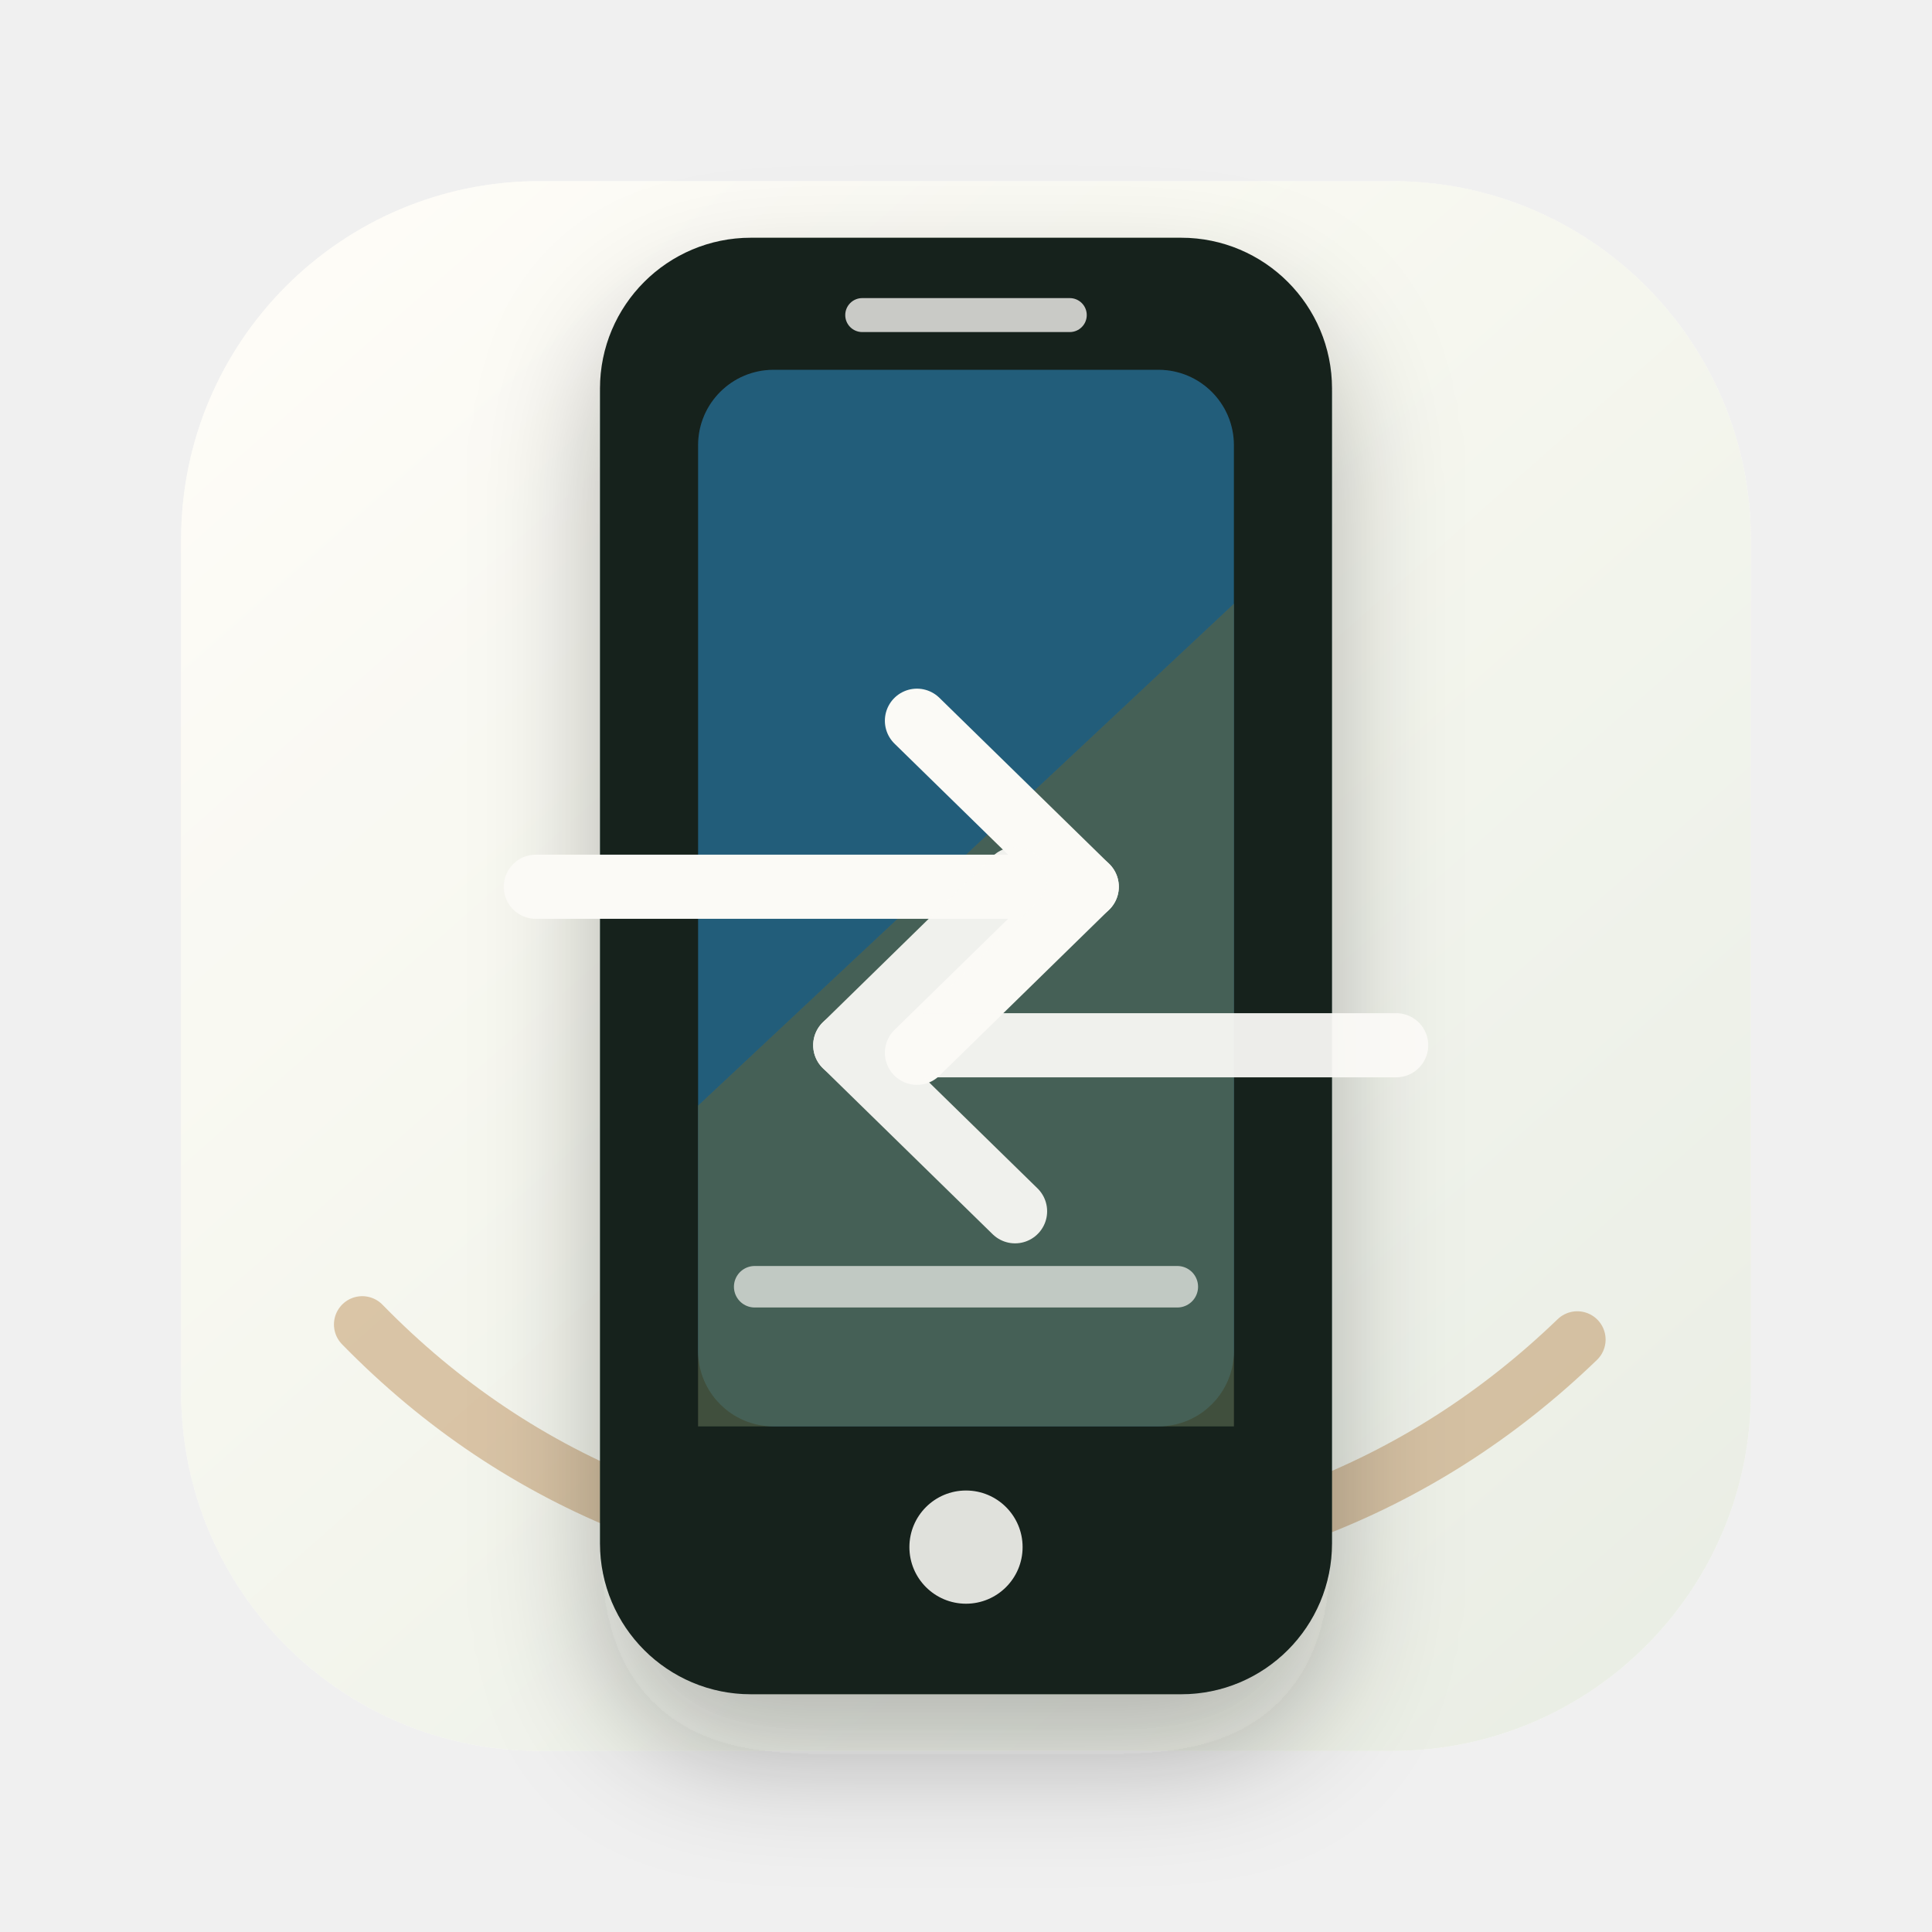
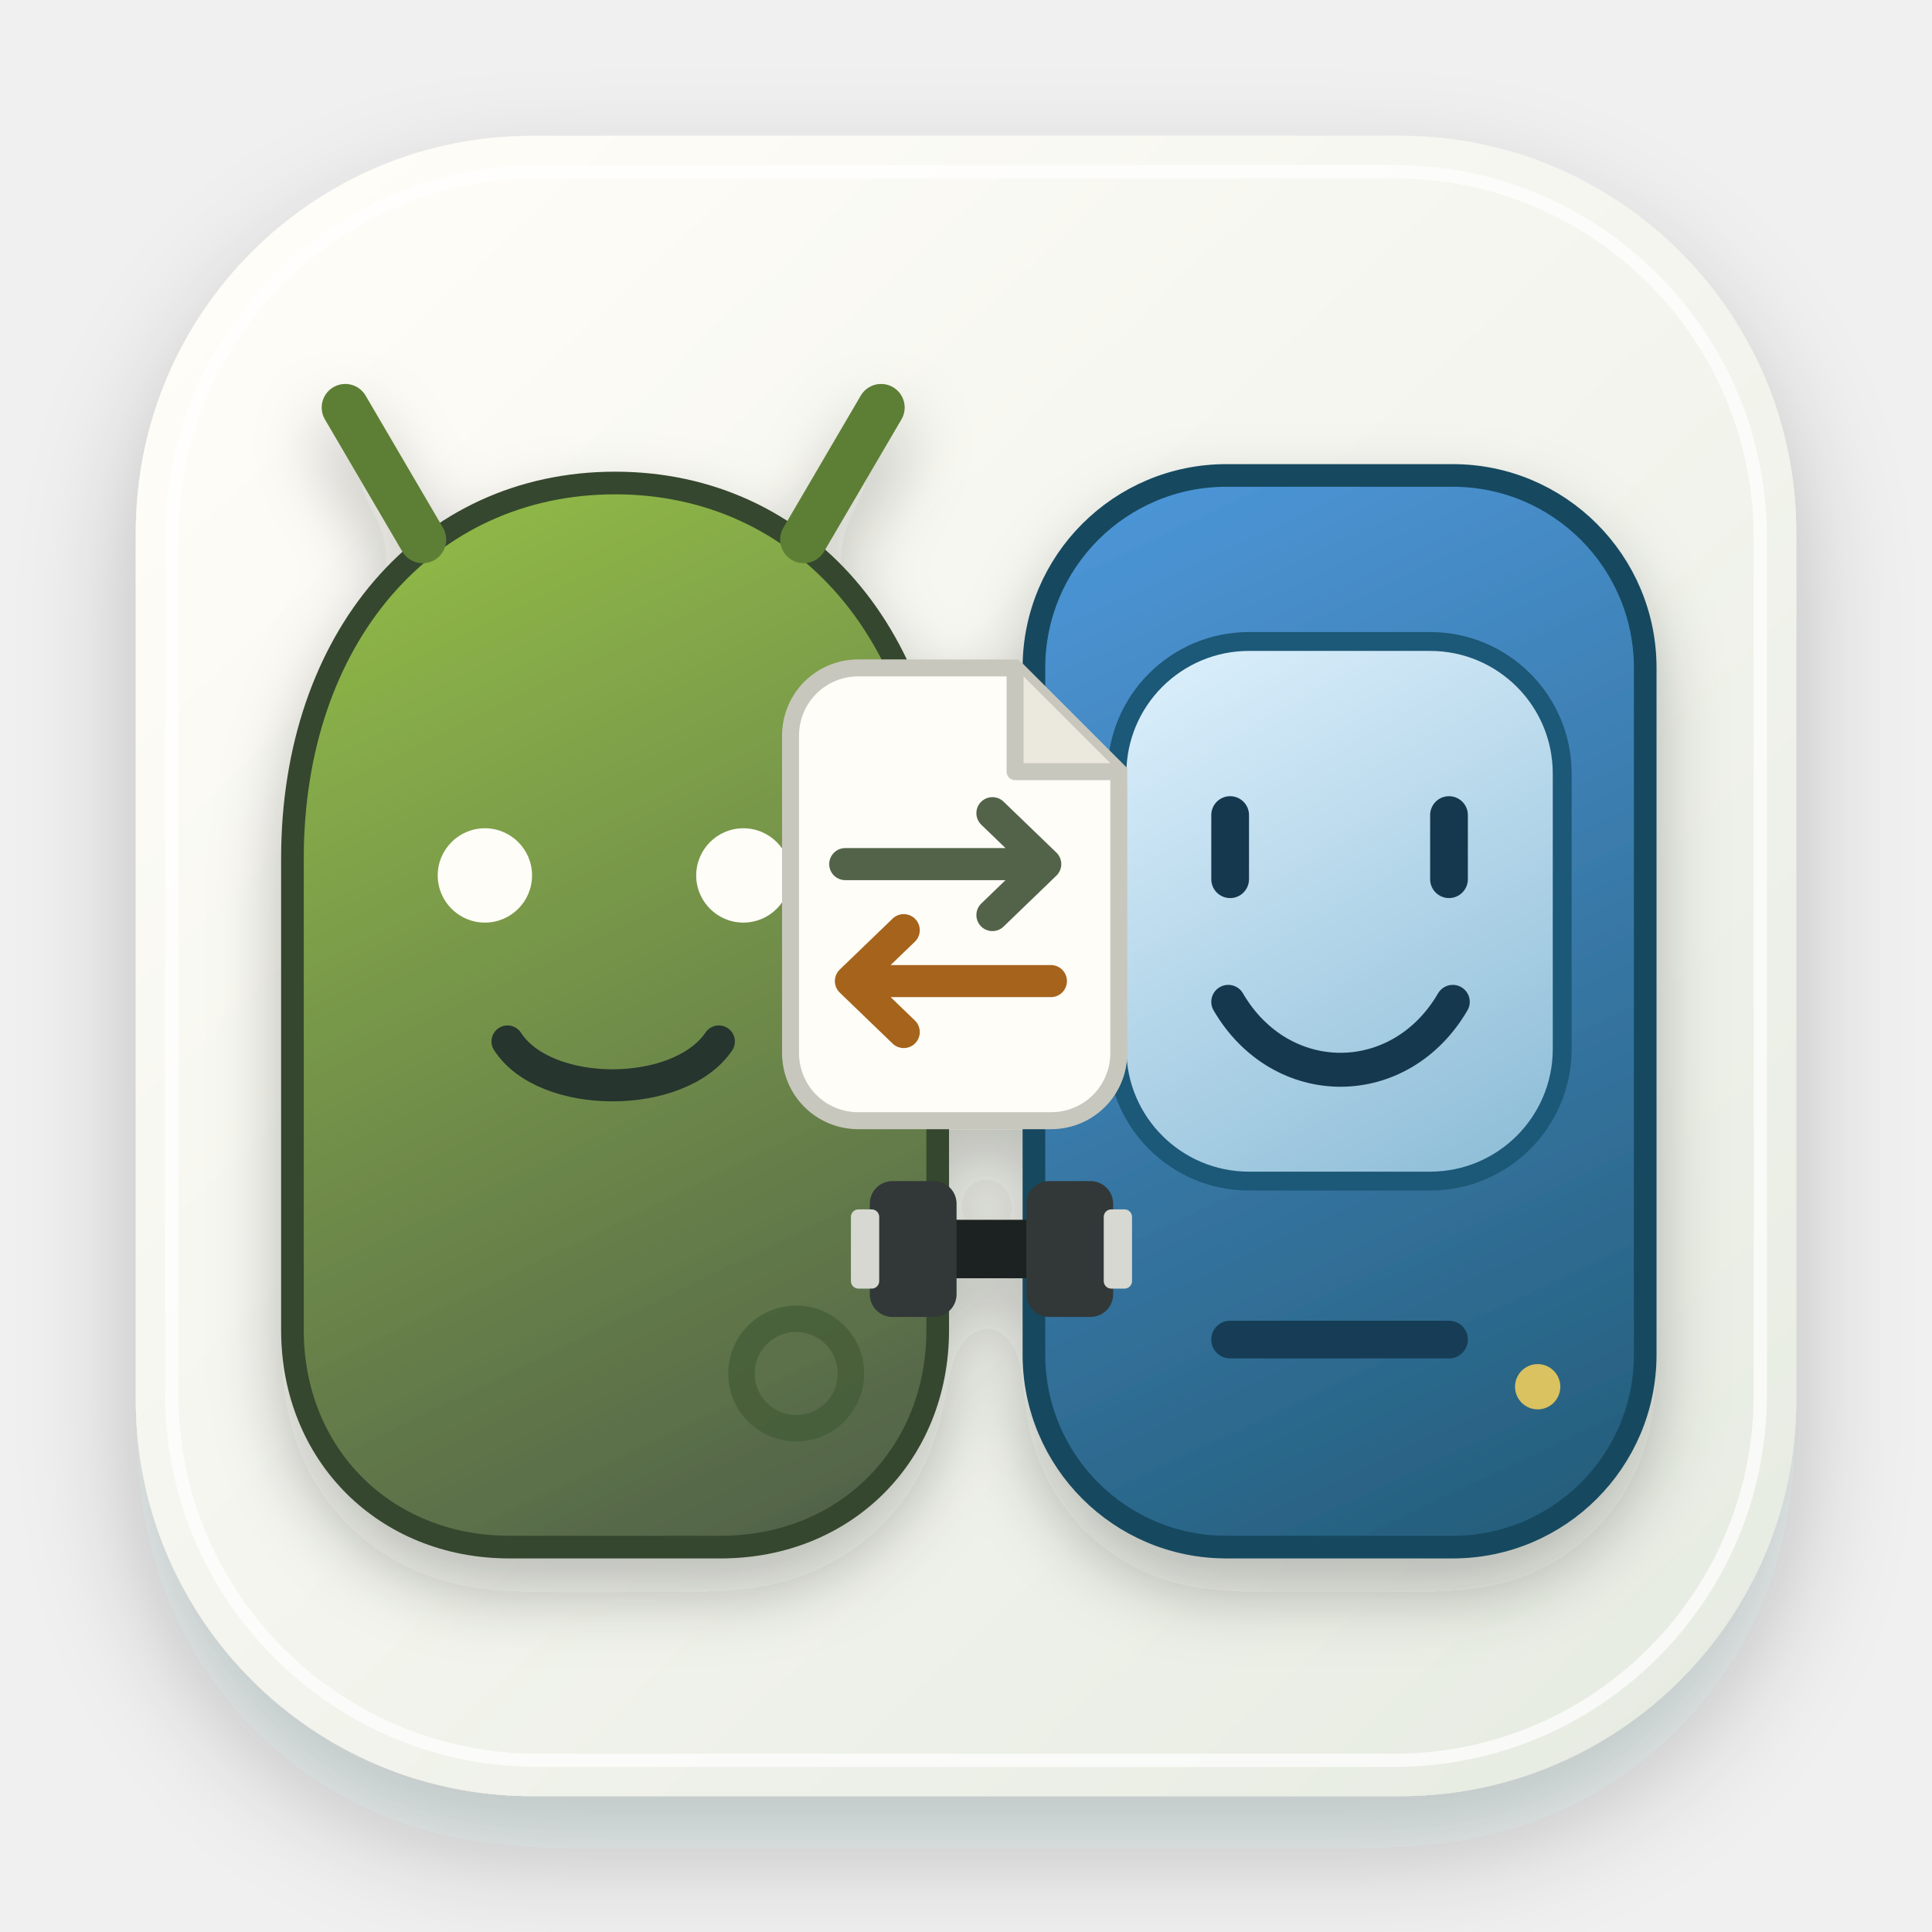
- <svg xmlns="http://www.w3.org/2000/svg" viewBox="0 0 1024 1024">
+ <svg xmlns="http://www.w3.org/2000/svg" viewBox="0 0 1024 1024" role="img" aria-labelledby="title description">
  <defs>
-     <linearGradient id="plate" x1="144" y1="96" x2="880" y2="928" gradientUnits="userSpaceOnUse">
+     <linearGradient id="plate" x1="142" y1="112" x2="892" y2="914" gradientUnits="userSpaceOnUse">
      <stop offset="0" stop-color="#fffdf8" />
      <stop offset="1" stop-color="#e7ece3" />
    </linearGradient>
-     <linearGradient id="phone" x1="326" y1="112" x2="694" y2="904" gradientUnits="userSpaceOnUse">
-       <stop offset="0" stop-color="#26352f" />
-       <stop offset="1" stop-color="#121a17" />
-     </linearGradient>
-     <linearGradient id="screen" x1="378" y1="190" x2="646" y2="760" gradientUnits="userSpaceOnUse">
-       <stop offset="0" stop-color="#245d7a" />
+     <linearGradient id="android" x1="180" y1="270" x2="440" y2="805" gradientUnits="userSpaceOnUse">
+       <stop offset="0" stop-color="#92bc47" />
      <stop offset="1" stop-color="#52634a" />
    </linearGradient>
-     <filter id="shadow" x="-20%" y="-20%" width="140%" height="150%">
-       <feDropShadow dx="0" dy="32" stdDeviation="32" flood-color="#202522" flood-opacity="0.28" />
+     <linearGradient id="mac" x1="600" y1="250" x2="860" y2="802" gradientUnits="userSpaceOnUse">
+       <stop offset="0" stop-color="#4d96d8" />
+       <stop offset="1" stop-color="#245d7a" />
+     </linearGradient>
+     <linearGradient id="screen" x1="648" y1="342" x2="806" y2="614" gradientUnits="userSpaceOnUse">
+       <stop offset="0" stop-color="#d8edfa" />
+       <stop offset="1" stop-color="#8fbed8" />
+     </linearGradient>
+     <filter id="plate-shadow" x="-20%" y="-20%" width="140%" height="150%">
+       <feDropShadow dx="0" dy="28" stdDeviation="30" flood-color="#17211d" flood-opacity="0.22" />
+     </filter>
+     <filter id="figure-shadow" x="-30%" y="-30%" width="160%" height="170%">
+       <feDropShadow dx="0" dy="18" stdDeviation="18" flood-color="#17211d" flood-opacity="0.26" />
    </filter>
  </defs>
-   <rect x="96" y="96" width="832" height="832" rx="190" fill="#fbfaf6" />
-   <rect x="96" y="96" width="832" height="832" rx="190" fill="url(#plate)" opacity="0.92" />
-   <path d="M192 702c84 86 193 129 326 129 128 0 234-40 318-121" fill="none" stroke="#a5641a" stroke-width="30" stroke-linecap="round" opacity="0.34" />
-   <g filter="url(#shadow)">
-     <rect x="318" y="126" width="388" height="772" rx="80" fill="#17211d" />
-     <rect x="370" y="196" width="284" height="560" rx="40" fill="#245d7a" />
-     <path d="M370 586 654 320v436H370Z" fill="#52634a" opacity="0.72" />
-     <rect x="448" y="158" width="128" height="18" rx="9" fill="#fbfaf6" opacity="0.78" />
-     <circle cx="512" cy="820" r="30" fill="#fbfaf6" opacity="0.88" />
+   <g filter="url(#plate-shadow)">
+     <rect x="72" y="72" width="880" height="880" rx="210" fill="url(#plate)" />
+     <rect x="91" y="91" width="842" height="842" rx="194" fill="none" stroke="#ffffff" stroke-opacity="0.72" stroke-width="7" />
  </g>
-   <g fill="none" stroke="#fbfaf6" stroke-width="34" stroke-linecap="round" stroke-linejoin="round">
-     <path d="M284 470h292" />
-     <path d="M486 382l90 88-90 88" />
+   <g filter="url(#figure-shadow)">
+     <path d="M155 455c0-117 71-199 171-199s171 82 171 199v250c0 66-49 115-115 115H270c-66 0-115-49-115-115Z" fill="url(#android)" stroke="#35472d" stroke-width="12" />
+     <path d="M224 286 183 216M426 286l41-70" fill="none" stroke="#5d7f36" stroke-width="25" stroke-linecap="round" />
+     <circle cx="257" cy="464" r="25" fill="#fffdf8" />
+     <circle cx="394" cy="464" r="25" fill="#fffdf8" />
+     <path d="M269 552c20 31 91 31 112 0" fill="none" stroke="#26352f" stroke-width="17" stroke-linecap="round" />
+     <circle cx="422" cy="728" r="29" fill="none" stroke="#405b34" stroke-width="14" opacity="0.7" />
+     <rect x="548" y="252" width="324" height="568" rx="102" fill="url(#mac)" stroke="#17485f" stroke-width="12" />
+     <rect x="592" y="340" width="236" height="286" rx="70" fill="url(#screen)" stroke="#1d5877" stroke-width="10" />
+     <rect x="642" y="700" width="136" height="20" rx="10" fill="#153e55" />
+     <circle cx="815" cy="735" r="12" fill="#d9c25f" />
+     <rect x="642" y="422" width="20" height="54" rx="10" fill="#173950" />
+     <rect x="758" y="422" width="20" height="54" rx="10" fill="#173950" />
+     <path d="M651 531c28 48 91 48 119 0" fill="none" stroke="#173950" stroke-width="18" stroke-linecap="round" />
+     <path d="M482 662h81" fill="none" stroke="#1a2423" stroke-width="31" stroke-linecap="round" />
+     <rect x="461" y="626" width="46" height="72" rx="12" fill="#303938" />
+     <rect x="544" y="626" width="46" height="72" rx="12" fill="#303938" />
+     <rect x="451" y="641" width="15" height="42" rx="4" fill="#d6d8d1" />
+     <rect x="585" y="641" width="15" height="42" rx="4" fill="#d6d8d1" />
+     <path d="M455 354h83l55 55v149c0 20-16 36-36 36H455c-20 0-36-16-36-36V390c0-20 16-36 36-36Z" fill="#fffdf8" stroke="#c8c7bd" stroke-width="9" />
+     <path d="M538 354v55h55" fill="#ebe8de" stroke="#c8c7bd" stroke-width="9" stroke-linejoin="round" />
+     <path d="M448 458h106m-28-27 28 27-28 27" fill="none" stroke="#52634a" stroke-width="17" stroke-linecap="round" stroke-linejoin="round" />
+     <path d="M557 520H451m28-27-28 27 28 27" fill="none" stroke="#a5641a" stroke-width="17" stroke-linecap="round" stroke-linejoin="round" />
  </g>
-   <g fill="none" stroke="#fbfaf6" stroke-width="34" stroke-linecap="round" stroke-linejoin="round" opacity="0.94">
-     <path d="M740 554H448" />
-     <path d="M538 466l-90 88 90 88" />
-   </g>
-   <path d="M400 682h224" stroke="#fbfaf6" stroke-width="22" stroke-linecap="round" opacity="0.68" />
</svg>
